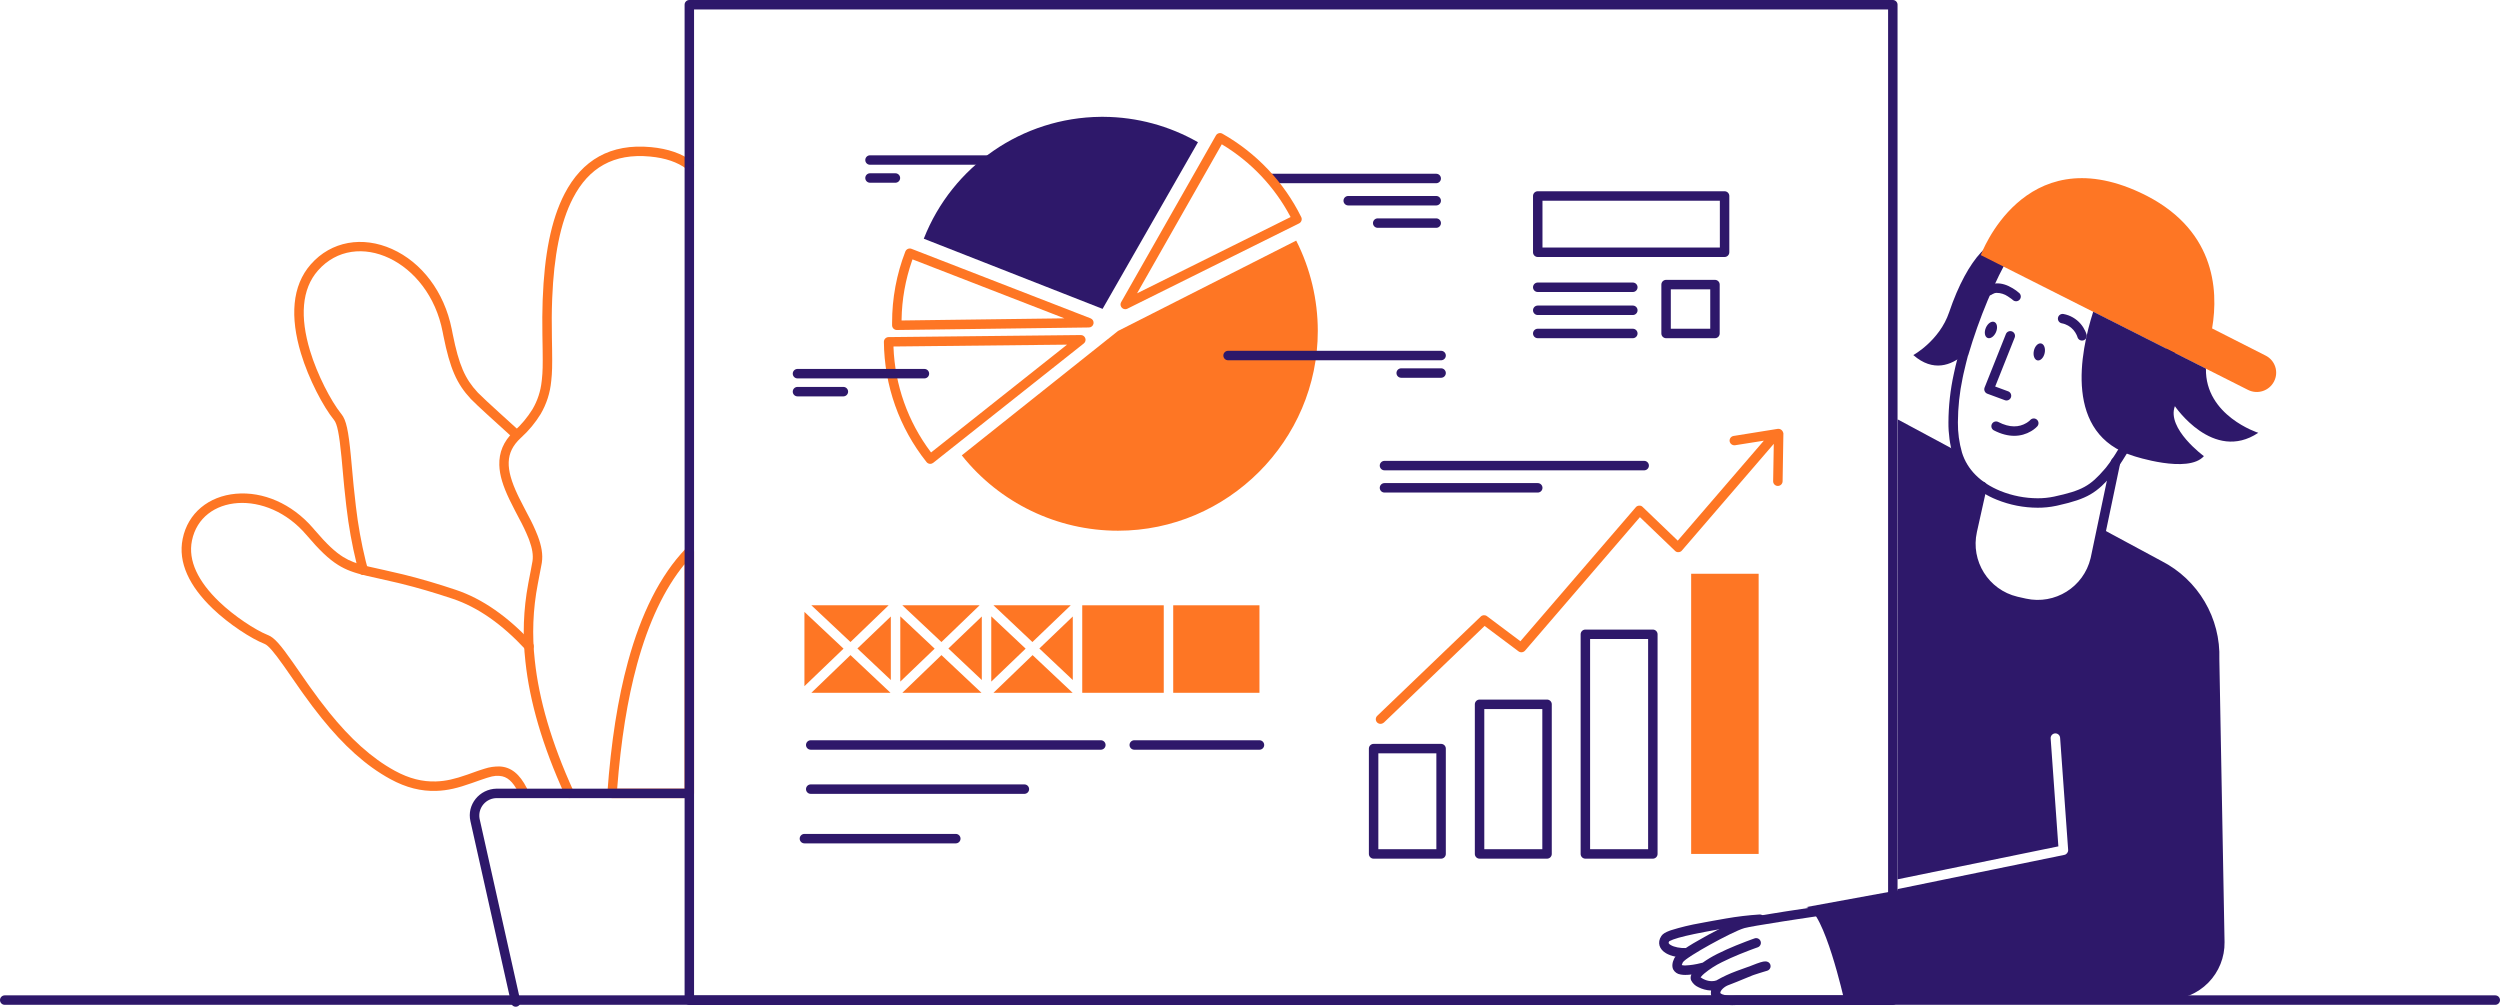
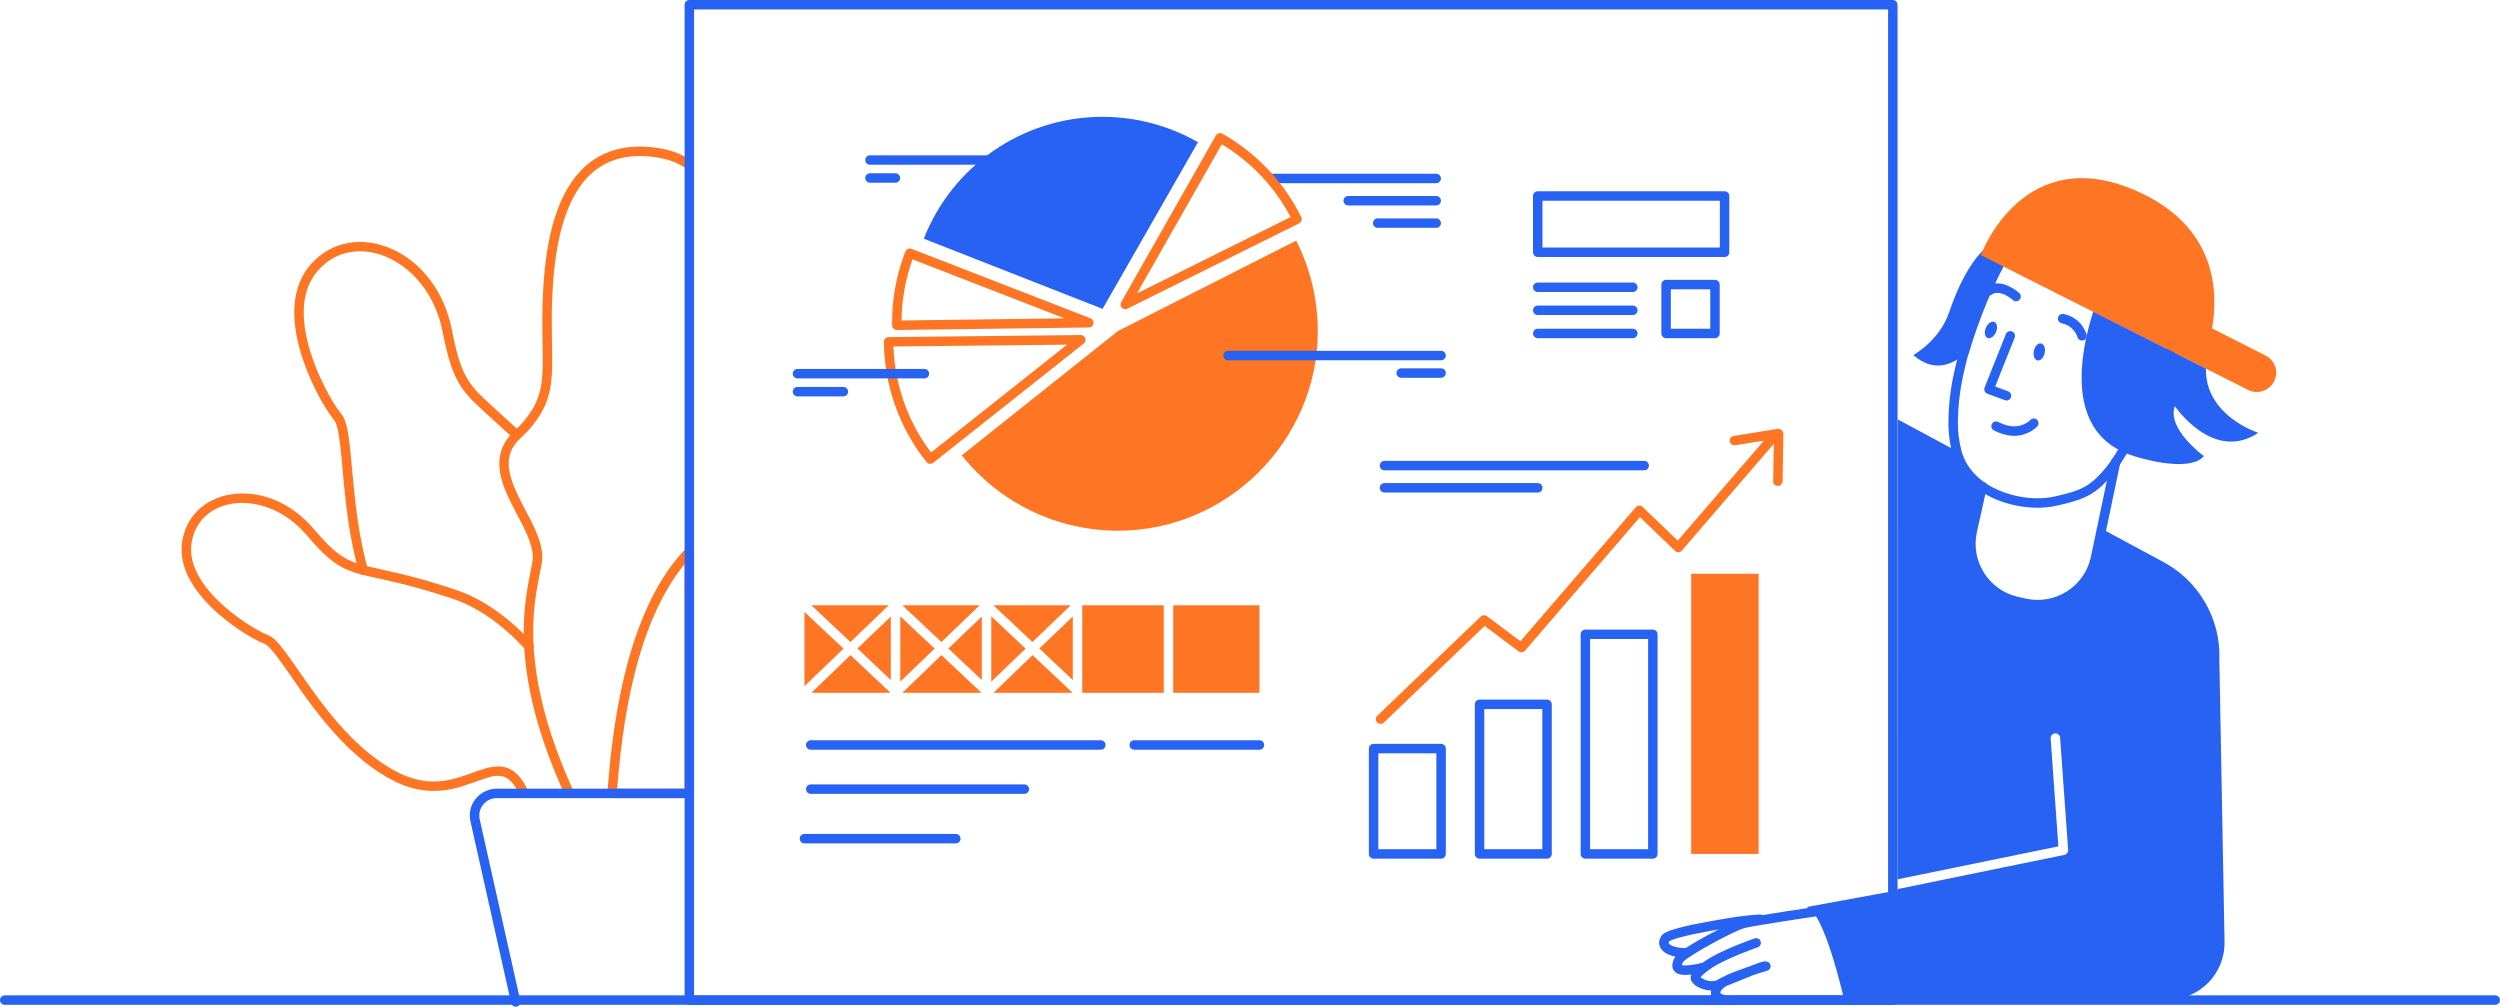
<svg xmlns="http://www.w3.org/2000/svg" viewBox="0 0 1585.6 638.5">
  <g id="graphs_and_statistics_outline_II" data-name="graphs and statistics/outline_II" transform="translate(2.6 2.6)">
    <g id="graphs_and_statistics_outline_II-2" data-name="graphs and statistics/outline_II">
      <g id="graphs_and_statistics_outline_II-3" data-name="graphs and statistics_outline_II">
        <g id="flower_1_" transform="translate(115 93)">
          <g id="leaves_1_">
            <g id="leaf_IV_1_" transform="translate(72 60)">
              <path id="Path" d="M10.529,14.177C23.51-.563,43.377-3.859,62.046,4.522,80.732,12.911,95.118,31.493,99.884,55.27l.472,2.411.164.822c3.947,19.6,7.747,28.251,15.8,36.919l.28.3c4.264,4.432,22.753,20.943,25.431,23.452a3,3,0,1,1-4.1,4.378l-2.583-2.357c-6.035-5.469-19.816-17.872-23.284-21.539l-.137-.146c-8.906-9.586-13.139-19.224-17.287-39.818q-.251-1.247-.505-2.565c-8.709-45.49-55.049-66.293-79.1-38.981C4.647,29.933,3.6,47.719,10,68.969c4.613,15.316,13.293,31.91,19.623,39.848l.282.35c3.119,3.835,4.464,10.639,6,26.487l1.477,16.056.314,3.253c.451,4.577.9,8.666,1.394,12.706a282.075,282.075,0,0,0,6.21,34.616q.658,2.617,1.37,5.167a3,3,0,1,1-5.779,1.615q-.734-2.626-1.41-5.319A287.893,287.893,0,0,1,33.134,168.4l-.229-1.893c-.413-3.482-.795-7.042-1.18-10.951l-.4-4.19c-.339-3.644-1.077-11.822-1.225-13.4l-.164-1.722c-1.384-14.24-2.661-20.81-4.679-23.291-6.851-8.4-16.091-25.966-21-42.255C-2.679,47.67-1.514,27.851,10.529,14.177Z" transform="translate(-2.98 -2.159)" fill="#fe7624" />
            </g>
            <g id="leaf_II_1_" transform="translate(0 220)">
              <path id="Path-2" data-name="Path" d="M34.433.191C51.6-1.342,69.878,6.4,83.3,21.906l1.3,1.518c7.505,8.741,12.78,13.7,17.923,16.892,4.256,2.644,8.529,4.225,15.686,5.954l1.029.242c2.6.586,15.466,3.429,20.74,4.721l2.185.542c9.852,2.473,20.012,5.432,31.624,9.321C191,66.833,207.176,78.333,222.537,94.9a3,3,0,1,1-4.4,4.079c-14.726-15.884-30.1-26.809-46.253-32.195-11.891-3.982-22.217-6.971-32.26-9.461l-2.695-.654c-6.355-1.505-18.525-4.187-19.487-4.415-8.109-1.925-13.063-3.723-18.087-6.844C93.381,41.7,87.5,36.1,79.152,26.284,54.177-3.1,12.516.622,6.576,29.946,3.969,42.613,10.529,55.9,23.9,68.726,33.543,77.97,46.645,86.5,54.44,89.691l.392.158c4.013,1.572,7.906,6.125,15.681,17.221l9.01,12.948,1.62,2.3c4.366,6.145,8.33,11.44,12.4,16.482,13.414,16.619,26.887,29.011,41.737,37.111,9.1,4.982,17.588,7.025,26.045,6.749,6.346-.207,11.949-1.534,19.916-4.321l5.895-2.108,1.4-.488c1.333-.457,2.474-.825,3.573-1.147a28.826,28.826,0,0,1,9.735-1.434c7.08.387,12.572,4.711,17.172,13.827a3,3,0,1,1-5.357,2.7c-3.638-7.21-7.3-10.172-11.882-10.522l-.541-.031c-3.041-.146-4.588.161-12.359,2.87l-4.9,1.728c-8.892,3.151-15.167,4.682-22.455,4.92-9.534.311-19.088-1.988-29.119-7.481-15.639-8.53-29.662-21.427-43.528-38.607-3.911-4.845-7.714-9.9-11.843-15.683l-1.848-2.608-9.57-13.747-.945-1.342c-6.163-8.708-9.641-12.733-11.918-13.71l-.113-.046c-8.482-3.35-22.526-12.44-32.887-22.375C5.042,58.956-2.412,43.853.7,28.746,4,12.429,17.211,1.728,34.433.191Z" transform="translate(-2.437 -2.641)" fill="#fe7624" />
            </g>
            <path id="Path-3" data-name="Path" d="M41.4,29.935C52.489,8.562,70.505-2.093,96.208.341c10.826,1.012,19.489,4.041,26.114,8.982a3,3,0,1,1-3.587,4.81c-5.686-4.24-13.3-6.9-23.089-7.818C72.462,4.12,56.725,13.426,46.729,32.7c-8.09,15.6-12.083,36.853-13.161,63.38l-.042,1.064c-.3,7.931-.315,14.223-.152,24.33l.125,7.616c.141,10.032.035,14.249-.539,19.418l-.031.273a50.385,50.385,0,0,1-6.7,20.856A68.8,68.8,0,0,1,14.07,184.362l-.594.559c-9.8,9.15-9.6,19.453-1.84,35.9l.78,1.625c.96,1.969,2,4,3.629,7.109l2.349,4.5a111.528,111.528,0,0,1,6,12.879c2.415,6.352,3.36,11.8,2.6,16.844l-.148.9c-.582,3.348-2.239,11.714-2.415,12.67a160.322,160.322,0,0,0-1.89,48.686c2.612,24.435,10.383,51.778,24.617,82.954a3,3,0,1,1-5.458,2.492c-14.494-31.746-22.441-59.711-25.125-84.808a165.812,165.812,0,0,1,1.773-49.4l.27-1.464c.444-2.309,2.144-10.918,2.445-12.918.563-3.741-.144-8.048-2.071-13.274l-.38-1a117.438,117.438,0,0,0-6-12.676l-2.764-5.291c-1.447-2.783-2.4-4.683-3.384-6.733C2.351,215.3.2,208.51.013,201.977-.215,194.028,2.634,187.008,9,180.895l.379-.359a63.962,63.962,0,0,0,11.684-13.96,44.021,44.021,0,0,0,5.819-17.764l.141-1.222c.515-4.755.61-8.865.474-18.507l-.158-9.816c-.118-8.409-.092-14.235.146-21.123l.044-1.227C28.575,69.084,32.708,46.7,41.4,29.935Z" transform="translate(199.071 -2.628)" fill="#fe7624" />
            <path id="Path-4" data-name="Path" d="M52,159.306H3a3,3,0,0,1-2.993-3.217C2.371,123.569,6.652,96.31,13.094,72.752c2.084-7.62,4.417-14.9,6.935-21.63a189.574,189.574,0,0,1,8.388-19.245,145.007,145.007,0,0,1,9.911-16.763A114.894,114.894,0,0,1,49.834.931,2.952,2.952,0,0,1,51.977,0,2.986,2.986,0,0,1,55,3.006v153.3A3,3,0,0,1,52,159.306Zm-3-148.4-.128.156C36.231,26.5,26.14,47.792,18.881,74.335c-6.125,22.4-10.259,48.192-12.638,78.849l-.009.122H49Z" transform="translate(267.6 251.294)" fill="#fe7624" />
          </g>
-           <path id="pot_2_" d="M138.353,0a3,3,0,0,1,.176,5.995L138.353,6h-121A11.074,11.074,0,0,0,6.223,19.079L32.081,134.645a3,3,0,0,1-5.812,1.481l-.043-.171L.429,20.672C-1.986,10.165,6.095.2,17.021,0l.332,0Z" transform="translate(180.347 404.6)" fill="#2e186a" />
+           <path id="pot_2_" d="M138.353,0a3,3,0,0,1,.176,5.995L138.353,6h-121A11.074,11.074,0,0,0,6.223,19.079L32.081,134.645a3,3,0,0,1-5.812,1.481l-.043-.171L.429,20.672C-1.986,10.165,6.095.2,17.021,0l.332,0Z" transform="translate(180.347 404.6)" fill="#2762f3" />
        </g>
        <g id="whiteboard_2_" transform="translate(434)">
-           <path id="shape_15_" d="M766.3,637.4H3a3,3,0,0,1-3-3V3A3,3,0,0,1,3,0H766.3a3,3,0,0,1,3,3V634.4A3,3,0,0,1,766.3,637.4ZM6,6V631.4H763.3V6Z" transform="translate(-2.4 -2.6)" fill="#2e186a" />
+           <path id="shape_15_" d="M766.3,637.4H3a3,3,0,0,1-3-3V3A3,3,0,0,1,3,0H766.3a3,3,0,0,1,3,3V634.4A3,3,0,0,1,766.3,637.4ZM6,6V631.4H763.3V6Z" transform="translate(-2.4 -2.6)" fill="#2762f3" />
          <g id="graph_5_" transform="translate(434 269)">
-             <path id="Rectangle" d="M45.8,72.8H3a3,3,0,0,1-3-3V3A3,3,0,0,1,3,0H45.8a3,3,0,0,1,3,3V69.8A3,3,0,0,1,45.8,72.8ZM6,6V66.8H42.8V6Z" transform="translate(-2.4 200.2)" fill="#2e186a" />
-             <path id="Rectangle-2" data-name="Rectangle" d="M45.8,100.9H3a3,3,0,0,1-3-3V3A3,3,0,0,1,3,0H45.8a3,3,0,0,1,3,3V97.9A3,3,0,0,1,45.8,100.9ZM6,6V94.9H42.8V6Z" transform="translate(64.8 172.1)" fill="#2e186a" />
-             <path id="Rectangle-3" data-name="Rectangle" d="M45.8,145.3H3a3,3,0,0,1-3-3V3A3,3,0,0,1,3,0H45.8a3,3,0,0,1,3,3V142.3A3,3,0,0,1,45.8,145.3ZM6,6H6V139.3H42.8V6H6Z" transform="translate(131.9 127.7)" fill="#2e186a" />
+             <path id="Rectangle" d="M45.8,72.8H3a3,3,0,0,1-3-3V3A3,3,0,0,1,3,0H45.8a3,3,0,0,1,3,3V69.8A3,3,0,0,1,45.8,72.8ZM6,6V66.8H42.8V6Z" transform="translate(-2.4 200.2)" fill="#2762f3" />
+             <path id="Rectangle-2" data-name="Rectangle" d="M45.8,100.9H3a3,3,0,0,1-3-3V3A3,3,0,0,1,3,0H45.8a3,3,0,0,1,3,3V97.9A3,3,0,0,1,45.8,100.9ZM6,6V94.9H42.8V6Z" transform="translate(64.8 172.1)" fill="#2762f3" />
+             <path id="Rectangle-3" data-name="Rectangle" d="M45.8,145.3H3a3,3,0,0,1-3-3V3A3,3,0,0,1,3,0H45.8a3,3,0,0,1,3,3V142.3A3,3,0,0,1,45.8,145.3ZM6,6H6V139.3H42.8V6H6Z" transform="translate(131.9 127.7)" fill="#2762f3" />
            <rect id="Rectangle-4" data-name="Rectangle" width="42.8" height="177.7" transform="translate(202 92.3)" fill="#fe7624" />
            <path id="arrow_1_" d="M257.313.725a3.1,3.1,0,0,0-2.4-.7l-28,4.5a3.011,3.011,0,0,0-2.5,3.4,3.09,3.09,0,0,0,3.4,2.5l18.3-2.9-54.6,63.4-22.3-21.4a2.651,2.651,0,0,0-2.2-.8,2.814,2.814,0,0,0-2.1,1l-73.2,85-21.2-15.9a3.028,3.028,0,0,0-3.9.2l-65.7,63a2.988,2.988,0,0,0-.1,4.2,3.1,3.1,0,0,0,2.2.9,3.439,3.439,0,0,0,2.1-.8l63.9-61.3,21.5,16.1a3.077,3.077,0,0,0,4.1-.4l72.9-84.7,22.3,21.4a2.651,2.651,0,0,0,2.2.8,2.814,2.814,0,0,0,2.1-1l58.3-67.7-.4,23.7a2.946,2.946,0,0,0,3,3h0a3.009,3.009,0,0,0,3-3l.5-30.3A3.738,3.738,0,0,0,257.313.725Z" transform="translate(1.987 0.375)" fill="#fe7624" />
          </g>
          <g id="layout_II_1_" transform="translate(73 381)">
            <g id="lines_8_" transform="translate(0 88)">
-               <path id="Path-5" data-name="Path" d="M187,0a3,3,0,0,1,.176,5.995L187,6H3A3,3,0,0,1,2.824.005L3,0Z" transform="translate(1.6 -2.1)" fill="#2e186a" />
-               <path id="Path-6" data-name="Path" d="M138.5,0a3,3,0,0,1,.176,5.995L138.5,6H3A3,3,0,0,1,2.824.005L3,0Z" transform="translate(1.6 25.9)" fill="#2e186a" />
-               <path id="Path-7" data-name="Path" d="M99,0a3,3,0,0,1,.176,5.995L99,6H3A3,3,0,0,1,2.824.005L3,0Z" transform="translate(-2.4 57.3)" fill="#2e186a" />
-               <path id="Path-8" data-name="Path" d="M82.4,0a3,3,0,0,1,.176,5.995L82.4,6H3A3,3,0,0,1,2.824.005L3,0Z" transform="translate(206.8 -2.1)" fill="#2e186a" />
+               <path id="Path-5" data-name="Path" d="M187,0a3,3,0,0,1,.176,5.995L187,6H3A3,3,0,0,1,2.824.005L3,0Z" transform="translate(1.6 -2.1)" fill="#2762f3" />
+               <path id="Path-6" data-name="Path" d="M138.5,0a3,3,0,0,1,.176,5.995L138.5,6H3A3,3,0,0,1,2.824.005L3,0Z" transform="translate(1.6 25.9)" fill="#2762f3" />
+               <path id="Path-7" data-name="Path" d="M99,0a3,3,0,0,1,.176,5.995L99,6H3A3,3,0,0,1,2.824.005L3,0Z" transform="translate(-2.4 57.3)" fill="#2762f3" />
+               <path id="Path-8" data-name="Path" d="M82.4,0a3,3,0,0,1,.176,5.995L82.4,6H3A3,3,0,0,1,2.824.005L3,0Z" transform="translate(206.8 -2.1)" fill="#2762f3" />
            </g>
            <g id="oragne_bar">
              <path id="Path-9" data-name="Path" d="M0,20.3l21.2,20V0Z" transform="translate(91.9 7.4)" fill="#fe7624" />
              <path id="Path-10" data-name="Path" d="M0,41.4,21.8,20.5,0,0Z" transform="translate(61.4 7.3)" fill="#fe7624" />
              <path id="Path-11" data-name="Path" d="M49,0H0L24.7,23.3Z" transform="translate(120.5 0.3)" fill="#fe7624" />
              <path id="Path-12" data-name="Path" d="M24.8,0,0,23.9H50.2Z" transform="translate(62.7 31.9)" fill="#fe7624" />
              <path id="Path-13" data-name="Path" d="M0,41.4,21.8,20.5,0,0Z" transform="translate(119.1 7.3)" fill="#fe7624" />
              <path id="Path-14" data-name="Path" d="M0,0V47.1L24.8,23.3Z" transform="translate(0.6 4.5)" fill="#fe7624" />
              <path id="Path-15" data-name="Path" d="M24.8,0,0,23.9H50.2Z" transform="translate(5 31.9)" fill="#fe7624" />
              <path id="Path-16" data-name="Path" d="M49,0H0L24.8,23.3Z" transform="translate(5 0.3)" fill="#fe7624" />
              <path id="Path-17" data-name="Path" d="M21.2,40.3V0L0,20.3Z" transform="translate(149.6 7.4)" fill="#fe7624" />
              <path id="Path-18" data-name="Path" d="M0,20.3l21.2,20V0Z" transform="translate(34.2 7.4)" fill="#fe7624" />
              <path id="Path-19" data-name="Path" d="M24.8,0,0,23.9H50.2Z" transform="translate(120.5 31.9)" fill="#fe7624" />
              <path id="Path-20" data-name="Path" d="M49,0H0L24.8,23.3Z" transform="translate(62.7 0.3)" fill="#fe7624" />
              <path id="Path-21" data-name="Path" d="M51.7,0H0V55.5H51.7Z" transform="translate(176.8 0.3)" fill="#fe7624" />
              <path id="Path-22" data-name="Path" d="M54.7,0H0V55.5H54.7Z" transform="translate(234.5 0.3)" fill="#fe7624" />
              <path id="Path-23" data-name="Path" d="M.4.45c.1.1.1.1.2.1V.45Z" transform="translate(170.2 55.35)" fill="#fe7624" />
            </g>
          </g>
          <g id="layout_3_" transform="translate(538 121)">
-             <path id="Rectangle-5" data-name="Rectangle" d="M34,37H3a3,3,0,0,1-3-3V3A3,3,0,0,1,3,0H34a3,3,0,0,1,3,3V34A3,3,0,0,1,34,37ZM6,6V31H31V6Z" transform="translate(79.1 53.9)" fill="#2e186a" />
-             <path id="Rectangle-6" data-name="Rectangle" d="M121.5,41.7H3a3,3,0,0,1-3-3V3A3,3,0,0,1,3,0H121.5a3,3,0,0,1,3,3V38.7A3,3,0,0,1,121.5,41.7ZM6,6V35.7H118.5V6Z" transform="translate(-2.3 -2.3)" fill="#2e186a" />
-             <path id="Path-24" data-name="Path" d="M63.3,0a3,3,0,0,1,.176,5.995L63.3,6H3A3,3,0,0,1,2.824.005L3,0Z" transform="translate(-2.3 84.9)" fill="#2e186a" />
-             <path id="Path-25" data-name="Path" d="M63.3,0a3,3,0,0,1,.176,5.995L63.3,6H3A3,3,0,0,1,2.824.005L3,0Z" transform="translate(-2.3 70.2)" fill="#2e186a" />
-             <path id="Path-26" data-name="Path" d="M63.3,0a3,3,0,0,1,.176,5.995L63.3,6H3A3,3,0,0,1,2.824.005L3,0Z" transform="translate(-2.3 55.6)" fill="#2e186a" />
+             <path id="Rectangle-5" data-name="Rectangle" d="M34,37H3a3,3,0,0,1-3-3V3A3,3,0,0,1,3,0H34a3,3,0,0,1,3,3V34A3,3,0,0,1,34,37ZM6,6V31H31V6Z" transform="translate(79.1 53.9)" fill="#2762f3" />
+             <path id="Rectangle-6" data-name="Rectangle" d="M121.5,41.7H3a3,3,0,0,1-3-3V3A3,3,0,0,1,3,0H121.5a3,3,0,0,1,3,3V38.7A3,3,0,0,1,121.5,41.7ZM6,6V35.7H118.5V6Z" transform="translate(-2.3 -2.3)" fill="#2762f3" />
+             <path id="Path-24" data-name="Path" d="M63.3,0a3,3,0,0,1,.176,5.995L63.3,6H3A3,3,0,0,1,2.824.005L3,0Z" transform="translate(-2.3 84.9)" fill="#2762f3" />
+             <path id="Path-25" data-name="Path" d="M63.3,0a3,3,0,0,1,.176,5.995L63.3,6H3A3,3,0,0,1,2.824.005L3,0Z" transform="translate(-2.3 70.2)" fill="#2762f3" />
+             <path id="Path-26" data-name="Path" d="M63.3,0a3,3,0,0,1,.176,5.995L63.3,6H3A3,3,0,0,1,2.824.005L3,0Z" transform="translate(-2.3 55.6)" fill="#2762f3" />
          </g>
          <g id="lines_7_" transform="translate(441 292)">
-             <path id="Path-27" data-name="Path" d="M167.7,0a3,3,0,0,1,.176,5.995L167.7,6H3A3,3,0,0,1,2.824.005L3,0Z" transform="translate(-2.5 -2.3)" fill="#2e186a" />
-             <path id="Path-28" data-name="Path" d="M100.2,0a3,3,0,0,1,.176,5.995L100.2,6H3A3,3,0,0,1,2.824.005L3,0Z" transform="translate(-2.5 11.8)" fill="#2e186a" />
+             <path id="Path-27" data-name="Path" d="M167.7,0a3,3,0,0,1,.176,5.995L167.7,6H3A3,3,0,0,1,2.824.005L3,0Z" transform="translate(-2.5 -2.3)" fill="#2762f3" />
+             <path id="Path-28" data-name="Path" d="M100.2,0a3,3,0,0,1,.176,5.995L100.2,6H3A3,3,0,0,1,2.824.005L3,0Z" transform="translate(-2.5 11.8)" fill="#2762f3" />
          </g>
          <g id="circle_graph_4_" transform="translate(69 71)">
            <path id="Path-29" data-name="Path" d="M99.1,57.3,212.1,0a126.927,126.927,0,0,1,13.7,57.3c0,69.5-57.2,126.7-126.7,126.7A126.586,126.586,0,0,1,0,136.2Z" transform="translate(104.4 79)" fill="#fe7624" />
-             <path id="Path-30" data-name="Path" d="M107.7,0a3,3,0,0,1,.176,5.995L107.7,6H3A3,3,0,0,1,2.824.005L3,0Z" transform="translate(297.6 36.6)" fill="#2e186a" />
-             <path id="Path-31" data-name="Path" d="M58.8,0a3,3,0,0,1,.176,5.995L58.8,6H3A3,3,0,0,1,2.824.005L3,0Z" transform="translate(346.5 50.7)" fill="#2e186a" />
-             <path id="Path-32" data-name="Path" d="M40.1,0a3,3,0,0,1,.176,5.995L40.1,6H3A3,3,0,0,1,2.824.005L3,0Z" transform="translate(365.2 64.9)" fill="#2e186a" />
-             <path id="Path-33" data-name="Path" d="M138.1,0a3,3,0,0,1,.176,5.995L138.1,6H3A3,3,0,0,1,2.824.005L3,0Z" transform="translate(270.3 148.9)" fill="#2e186a" />
-             <path id="Path-34" data-name="Path" d="M28.3,0a3,3,0,0,1,.176,5.995L28.3,6H3A3,3,0,0,1,2.824.005L3,0Z" transform="translate(380.1 160)" fill="#2e186a" />
+             <path id="Path-30" data-name="Path" d="M107.7,0a3,3,0,0,1,.176,5.995L107.7,6H3A3,3,0,0,1,2.824.005L3,0Z" transform="translate(297.6 36.6)" fill="#2762f3" />
+             <path id="Path-31" data-name="Path" d="M58.8,0a3,3,0,0,1,.176,5.995L58.8,6H3A3,3,0,0,1,2.824.005L3,0Z" transform="translate(346.5 50.7)" fill="#2762f3" />
+             <path id="Path-32" data-name="Path" d="M40.1,0a3,3,0,0,1,.176,5.995L40.1,6H3A3,3,0,0,1,2.824.005L3,0Z" transform="translate(365.2 64.9)" fill="#2762f3" />
+             <path id="Path-33" data-name="Path" d="M138.1,0a3,3,0,0,1,.176,5.995L138.1,6H3A3,3,0,0,1,2.824.005L3,0Z" transform="translate(270.3 148.9)" fill="#2762f3" />
+             <path id="Path-34" data-name="Path" d="M28.3,0a3,3,0,0,1,.176,5.995L28.3,6H3A3,3,0,0,1,2.824.005L3,0Z" transform="translate(380.1 160)" fill="#2762f3" />
            <g id="Group" transform="translate(46 27)">
-               <path id="Path-35" data-name="Path" d="M83.5,0a3,3,0,0,1,.176,5.995L83.5,6H3A3,3,0,0,1,2.824.005L3,0Z" transform="translate(-2.8 -2.1)" fill="#2e186a" />
-               <path id="Path-36" data-name="Path" d="M19.1,0a3,3,0,0,1,.176,5.995L19.1,6H3A3,3,0,0,1,2.824.005L3,0Z" transform="translate(-2.8 9.3)" fill="#2e186a" />
+               <path id="Path-35" data-name="Path" d="M83.5,0a3,3,0,0,1,.176,5.995L83.5,6H3A3,3,0,0,1,2.824.005L3,0Z" transform="translate(-2.8 -2.1)" fill="#2762f3" />
+               <path id="Path-36" data-name="Path" d="M19.1,0a3,3,0,0,1,.176,5.995L19.1,6H3A3,3,0,0,1,2.824.005L3,0Z" transform="translate(-2.8 9.3)" fill="#2762f3" />
            </g>
            <path id="Path-37" data-name="Path" d="M29.4,81.7h0a2.986,2.986,0,0,1-2.35-1.133A124.147,124.147,0,0,1,0,4.332,3,3,0,0,1,2.968,1.3L124.868,0h.036a2.963,2.963,0,0,1,2.83,2.015,2.934,2.934,0,0,1-.97,3.337l-95.5,75.7A2.968,2.968,0,0,1,29.4,81.7ZM116.169,6.092,6.07,7.267l.016.444a117.947,117.947,0,0,0,23.6,66.447l.233.307Z" transform="translate(55 138.9)" fill="#fe7624" />
            <path id="Path-38" data-name="Path" d="M3,51.7a3,3,0,0,1-3-3V47.1A124.721,124.721,0,0,1,8.4,1.919,3.018,3.018,0,0,1,11.2,0a2.988,2.988,0,0,1,1.085.2l113.6,44.1a3,3,0,0,1-1.047,5.8L3.039,51.7ZM12.949,6.9l-.327.924A118.84,118.84,0,0,0,6.017,45.067l-.007.593,103.3-1.357Z" transform="translate(60.2 83.999)" fill="#fe7624" />
            <path id="Path-39" data-name="Path" d="M3,111.715A3.03,3.03,0,0,1,.4,110.186a2.911,2.911,0,0,1,0-2.968l60.1-105.7A3,3,0,0,1,64.594.391a124.111,124.111,0,0,1,29,22.711,123.093,123.093,0,0,1,21.013,30.172,3.005,3.005,0,0,1-1.356,4.013l-108.9,54.1A3.021,3.021,0,0,1,3,111.715ZM64.222,7.121,10.477,101.643l97.389-48.382-.189-.359a117.828,117.828,0,0,0-43.1-45.568Z" transform="translate(205.085 10.799)" fill="#fe7624" />
-             <path id="Path-40" data-name="Path" d="M173.9,16.1A121.894,121.894,0,0,0,114.2,0h-2A121.762,121.762,0,0,0,0,77.3l113.4,44.5Z" transform="translate(80.3 0.5)" fill="#2e186a" />
-             <path id="Path-41" data-name="Path" d="M83.5,0a3,3,0,0,1,.176,5.995L83.5,6H3A3,3,0,0,1,2.824.005L3,0Z" transform="translate(-2.8 160.4)" fill="#2e186a" />
-             <path id="Path-42" data-name="Path" d="M32.1,0a3,3,0,0,1,.176,5.995L32.1,6H3A3,3,0,0,1,2.824.005L3,0Z" transform="translate(-2.8 171.8)" fill="#2e186a" />
+             <path id="Path-40" data-name="Path" d="M173.9,16.1A121.894,121.894,0,0,0,114.2,0h-2A121.762,121.762,0,0,0,0,77.3l113.4,44.5Z" transform="translate(80.3 0.5)" fill="#2762f3" />
+             <path id="Path-41" data-name="Path" d="M83.5,0a3,3,0,0,1,.176,5.995L83.5,6H3A3,3,0,0,1,2.824.005L3,0Z" transform="translate(-2.8 160.4)" fill="#2762f3" />
+             <path id="Path-42" data-name="Path" d="M32.1,0a3,3,0,0,1,.176,5.995L32.1,6H3A3,3,0,0,1,2.824.005L3,0Z" transform="translate(-2.8 171.8)" fill="#2762f3" />
          </g>
        </g>
        <g id="man_7_" transform="translate(1052 110)">
          <g id="hand_II_7_" transform="translate(0 463)">
-             <path id="Path-43" data-name="Path" d="M63.732.006a3,3,0,0,1,.374,5.988A188.984,188.984,0,0,0,44.926,8.2l-8.46,1.486-3.665.661c-.927.17-1.82.335-2.69.5l-1.291.244c-9.329,1.775-16.028,3.342-19.927,4.78A15.449,15.449,0,0,0,6.77,16.8c-.121.068-.224.131-.306.186l-.119.084c-.586.946-.407,1.444.921,2.254l.172.1c2.148,1.263,5.839,2.008,9.676,1.875a3,3,0,1,1,.207,6c-4.894.169-9.692-.8-12.924-2.7C.115,22.08-1.36,17.848,1.412,13.653c.941-1.432,2.674-2.406,5.4-3.413l.619-.222A147.572,147.572,0,0,1,26.369,5.449L29,4.948c1.539-.289,3.143-.583,4.883-.9L42.4,2.545A194.988,194.988,0,0,1,63.732.006Z" transform="translate(-2.319 4.4)" fill="#2e186a" />
-             <path id="Path-44" data-name="Path" d="M37.843,64.487c-4.187,0-7.469-.641-9.756-1.906a6.488,6.488,0,0,1-3.66-5.665l-.005-.24a7.115,7.115,0,0,1,.109-1.283l.033-.175-.284-.012A19.194,19.194,0,0,1,16.451,53.1a9.379,9.379,0,0,1-4.606-4.454l-.069-.194a4.6,4.6,0,0,1,.282-3.316l.032-.074-.2.026a30.727,30.727,0,0,1-3.679.25A15.41,15.41,0,0,1,5.354,45.1L5.1,45.045A6.2,6.2,0,0,1,.537,41.86c-.9-1.876-.655-4.39.69-7.079,1.4-2.865,7.819-7.353,20.192-14.125l1.86-1.01c8.507-4.577,16.819-8.528,20.215-9.608l.59-.176C46.851,9.09,55.754,7.545,71.3,5.139l3.322-.511c4.2-.643,8.7-1.323,13.4-2.021L99.971.846,105.6.031a3,3,0,0,1,3.3,2.094l.047.171,14.1,58.4a3,3,0,0,1-2.741,3.7l-.175.005h-79.5l-.342.02C39.442,64.464,38.622,64.487,37.843,64.487ZM58.91,36.754a4.777,4.777,0,0,1,.991.1l.085.019a3,3,0,0,1,.158,5.81l-.87.254-1.6.481c-.8.243-1.526.469-2.233.691l-.592.187c-.924.294-1.817.583-2.652.859L51.17,45.5l-3.256,1.324L41.03,49.654c-2.079.846-3.417,1.372-4.769,1.876l-.537.2c-2.951,1.047-5.314,3.535-5.3,4.9,0,.288.2.563,1.135.971a16.482,16.482,0,0,0,6.149.9c.687,0,1.418-.02,2.175-.06l.454-.026.186-.006H116.31L103.746,6.36,96.788,7.375,88.906,8.541c-3.577.533-6.73,1.006-9.639,1.448L69.92,11.426c-13.461,2.1-21.822,3.553-24.178,4.2l-.2.057C41.6,16.813,31.832,21.747,23.9,26.138c-7.446,4.123-16.444,9.558-17.3,11.3a7.23,7.23,0,0,0-.56,1.414l-.034.154L6,39.082l.155.047.215.052A8.883,8.883,0,0,0,8.2,39.34a47.587,47.587,0,0,0,9.872-1.508l1.17-.279.054-.04a69.667,69.667,0,0,1,8.969-5.383l.409-.208c1.768-.892,3.735-1.823,5.847-2.767,3.66-1.636,7.734-3.307,12.109-4.969l1.21-.456c.57-.213,1.145-.426,1.711-.634l1.372-.5,1.222-.433a3,3,0,0,1,2.128,5.608l-1.623.581-1.038.376c-.952.349-1.912.707-2.853,1.065-4.269,1.622-8.236,3.249-11.79,4.838-2.031.908-3.912,1.8-5.591,2.646a56.272,56.272,0,0,0-11.135,7.161A17.141,17.141,0,0,0,18.03,46.68l-.12.158.185.145a11.582,11.582,0,0,0,2.741,1.48,11.723,11.723,0,0,0,4.2.825,8.749,8.749,0,0,0,2.89-.471L28,48.792l.254-.154A82.418,82.418,0,0,1,40.379,43l.653-.252c2.045-.783,4.257-1.584,6.574-2.38l1.422-.482,1.39-.556C55.268,37.4,57.411,36.754,58.91,36.754Z" transform="translate(6.078 -2.6)" fill="#2e186a" />
+             <path id="Path-43" data-name="Path" d="M63.732.006a3,3,0,0,1,.374,5.988A188.984,188.984,0,0,0,44.926,8.2l-8.46,1.486-3.665.661c-.927.17-1.82.335-2.69.5l-1.291.244c-9.329,1.775-16.028,3.342-19.927,4.78A15.449,15.449,0,0,0,6.77,16.8c-.121.068-.224.131-.306.186l-.119.084c-.586.946-.407,1.444.921,2.254l.172.1c2.148,1.263,5.839,2.008,9.676,1.875a3,3,0,1,1,.207,6c-4.894.169-9.692-.8-12.924-2.7C.115,22.08-1.36,17.848,1.412,13.653c.941-1.432,2.674-2.406,5.4-3.413l.619-.222A147.572,147.572,0,0,1,26.369,5.449L29,4.948c1.539-.289,3.143-.583,4.883-.9L42.4,2.545A194.988,194.988,0,0,1,63.732.006Z" transform="translate(-2.319 4.4)" fill="#2762f3" />
+             <path id="Path-44" data-name="Path" d="M37.843,64.487c-4.187,0-7.469-.641-9.756-1.906a6.488,6.488,0,0,1-3.66-5.665l-.005-.24a7.115,7.115,0,0,1,.109-1.283l.033-.175-.284-.012A19.194,19.194,0,0,1,16.451,53.1a9.379,9.379,0,0,1-4.606-4.454l-.069-.194a4.6,4.6,0,0,1,.282-3.316l.032-.074-.2.026a30.727,30.727,0,0,1-3.679.25A15.41,15.41,0,0,1,5.354,45.1L5.1,45.045A6.2,6.2,0,0,1,.537,41.86c-.9-1.876-.655-4.39.69-7.079,1.4-2.865,7.819-7.353,20.192-14.125l1.86-1.01c8.507-4.577,16.819-8.528,20.215-9.608l.59-.176C46.851,9.09,55.754,7.545,71.3,5.139l3.322-.511c4.2-.643,8.7-1.323,13.4-2.021L99.971.846,105.6.031a3,3,0,0,1,3.3,2.094l.047.171,14.1,58.4a3,3,0,0,1-2.741,3.7l-.175.005h-79.5l-.342.02C39.442,64.464,38.622,64.487,37.843,64.487ZM58.91,36.754a4.777,4.777,0,0,1,.991.1l.085.019a3,3,0,0,1,.158,5.81l-.87.254-1.6.481c-.8.243-1.526.469-2.233.691l-.592.187c-.924.294-1.817.583-2.652.859L51.17,45.5l-3.256,1.324L41.03,49.654c-2.079.846-3.417,1.372-4.769,1.876l-.537.2c-2.951,1.047-5.314,3.535-5.3,4.9,0,.288.2.563,1.135.971a16.482,16.482,0,0,0,6.149.9c.687,0,1.418-.02,2.175-.06l.454-.026.186-.006H116.31L103.746,6.36,96.788,7.375,88.906,8.541c-3.577.533-6.73,1.006-9.639,1.448L69.92,11.426c-13.461,2.1-21.822,3.553-24.178,4.2l-.2.057C41.6,16.813,31.832,21.747,23.9,26.138c-7.446,4.123-16.444,9.558-17.3,11.3a7.23,7.23,0,0,0-.56,1.414l-.034.154L6,39.082l.155.047.215.052A8.883,8.883,0,0,0,8.2,39.34a47.587,47.587,0,0,0,9.872-1.508l1.17-.279.054-.04a69.667,69.667,0,0,1,8.969-5.383l.409-.208c1.768-.892,3.735-1.823,5.847-2.767,3.66-1.636,7.734-3.307,12.109-4.969l1.21-.456c.57-.213,1.145-.426,1.711-.634l1.372-.5,1.222-.433a3,3,0,0,1,2.128,5.608l-1.623.581-1.038.376c-.952.349-1.912.707-2.853,1.065-4.269,1.622-8.236,3.249-11.79,4.838-2.031.908-3.912,1.8-5.591,2.646a56.272,56.272,0,0,0-11.135,7.161A17.141,17.141,0,0,0,18.03,46.68l-.12.158.185.145a11.582,11.582,0,0,0,2.741,1.48,11.723,11.723,0,0,0,4.2.825,8.749,8.749,0,0,0,2.89-.471L28,48.792l.254-.154A82.418,82.418,0,0,1,40.379,43l.653-.252c2.045-.783,4.257-1.584,6.574-2.38l1.422-.482,1.39-.556C55.268,37.4,57.411,36.754,58.91,36.754Z" transform="translate(6.078 -2.6)" fill="#2762f3" />
          </g>
-           <path id="body_5_" d="M262,152.2a67.417,67.417,0,0,0-36.7-62.4L187.6,69.5l-4.1,18.6a37.5,37.5,0,0,1-44.7,28.5l-4.9-1.1a37.5,37.5,0,0,1-28.5-44.7l6.3-28.3c-7.2-5-12.9-11.8-15.6-20.6-.2-.6-.3-1.2-.5-1.7L58,0l-.1,291.7,102-20.9L155,202.3a3.007,3.007,0,0,1,6-.4l5.1,71.1a3.042,3.042,0,0,1-2.4,3.2L57.9,297.9v.8L0,309.3C11.4,311.5,24,368,24,368H229.4a35.94,35.94,0,0,0,35.9-36.5Z" transform="translate(91 153.4)" fill="#2e186a" />
+           <path id="body_5_" d="M262,152.2a67.417,67.417,0,0,0-36.7-62.4L187.6,69.5l-4.1,18.6a37.5,37.5,0,0,1-44.7,28.5l-4.9-1.1a37.5,37.5,0,0,1-28.5-44.7l6.3-28.3c-7.2-5-12.9-11.8-15.6-20.6-.2-.6-.3-1.2-.5-1.7L58,0l-.1,291.7,102-20.9L155,202.3a3.007,3.007,0,0,1,6-.4l5.1,71.1a3.042,3.042,0,0,1-2.4,3.2L57.9,297.9v.8L0,309.3C11.4,311.5,24,368,24,368H229.4a35.94,35.94,0,0,0,35.9-36.5Z" transform="translate(91 153.4)" fill="#2762f3" />
          <g id="head_10_" transform="translate(158)">
-             <path id="neck_5_" d="M91.865,2.385a3,3,0,0,1,5.9,1.059l-.031.174L84.93,64.653A40.5,40.5,0,0,1,37.3,95.568l-.654-.14-4.9-1.1A40.5,40.5,0,0,1,.833,46.7l.14-.654,6.3-28.3a3,3,0,0,1,5.89,1.131l-.033.173-6.3,28.3A34.495,34.495,0,0,0,32.5,88.345l.556.129,4.9,1.1A34.487,34.487,0,0,0,78.937,63.94l.128-.555Z" transform="translate(34.399 177.499)" fill="#2e186a" />
-             <path id="face_11_" d="M56.557,185.853h0A69.543,69.543,0,0,1,30.739,180.8a53.259,53.259,0,0,1-17.63-11.385,40.344,40.344,0,0,1-10.252-16.8A73.117,73.117,0,0,1,0,131.725a146.844,146.844,0,0,1,3.372-30.606c.69-3.321,1.469-6.612,2.315-9.783.1-.366.186-.69.268-.99l.256-.919.243-.853.269-.915V87.65l.018-.063A340.691,340.691,0,0,1,19.008,52.819,267.358,267.358,0,0,1,34.681,20.93l.662-1.125.28-.466A39.781,39.781,0,0,1,50.551,4.647,40.628,40.628,0,0,1,70.163,0a57.14,57.14,0,0,1,5.976.324A75.666,75.666,0,0,1,94.607,4.855a87.037,87.037,0,0,1,9.3,4.094l1.02.535a93.02,93.02,0,0,1,18.09,12.358,68.717,68.717,0,0,1,12.549,14.6A62.035,62.035,0,0,1,142.913,53a70.011,70.011,0,0,1,2.473,18.211,87.265,87.265,0,0,1-3.908,25.969c-.86,2.838-1.835,5.585-2.9,8.167-.744,1.806-1.3,2.991-1.642,3.668l-.159.316-2.746,5.17q-.57,1.065-1.177,2.194l-1.806,3.347c-3.444,6.357-6.751,12.327-9.83,17.743-.436.765-.792,1.388-1.12,1.959l-1.444,2.51c-6.535,11.288-11.194,18.524-14.244,22.122l-.327.384c-4.593,5.385-8.763,9.609-14.19,12.72-4.809,2.757-10.728,4.763-20.43,6.922l-1.205.265A55.276,55.276,0,0,1,56.557,185.853ZM12.413,89.25h0c-.541,2.085-1.978,7.624-2.937,12.023l-.167.783-.3,1.442A139.4,139.4,0,0,0,6,131.683a67.19,67.19,0,0,0,2.588,19.165c3.331,10.793,11.775,19.229,24.418,24.395a63.712,63.712,0,0,0,23.55,4.611A49.272,49.272,0,0,0,66.986,178.8c17.733-3.855,22.854-6.649,32.233-17.586l.774-.911c2.845-3.423,7.493-10.708,13.813-21.654l1.089-1.893L116,134.815c3.326-5.848,6.943-12.389,10.749-19.443l.413-.768c.827-1.534,1.606-2.988,2.316-4.32l1.857-3.5.3-.6c.066-.134.144-.3.231-.484l.342-.743c.177-.4.335-.754.481-1.1l.338-.8c.991-2.406,1.9-4.97,2.7-7.623a81.282,81.282,0,0,0,3.65-24.181c-.193-24.441-12.735-43.442-37.277-56.477a79.941,79.941,0,0,0-9.607-4.3A69.663,69.663,0,0,0,75.508,6.291,51.181,51.181,0,0,0,70.157,6C57.119,6,47.143,11.673,40.5,22.863l-.645,1.1C29.237,42.168,19.521,65.365,12.5,89.277l-.089-.027Z" transform="translate(23.176 23.568)" fill="#2e186a" />
-             <path id="hair_II_1_" d="M31.9,72.041c5.9-20,15.3-45.3,28.3-67.1a28.965,28.965,0,0,1,1.9-2.9c-10.5-8.2-27.6,8.7-39.4,43.6-6.1,18-22.7,27.1-22.7,27.1,12.7,11.1,24.2,6.3,31.7,0C31.8,72.341,31.8,72.041,31.9,72.041Z" transform="translate(0.9 39.859)" fill="#2e186a" />
-             <path id="nose_9_" d="M13.714,1.891a3,3,0,0,1,5.635,2.054l-.06.166L6.926,35.152l8.214,3.035a3,3,0,0,1,1.831,3.687l-.056.167a3,3,0,0,1-3.687,1.831l-.167-.056-11.1-4.1A3,3,0,0,1,.152,35.959l.061-.169Z" transform="translate(45.899 97.399)" fill="#2e186a" />
-             <ellipse id="eye_II_13_" cx="5.5" cy="3.5" rx="5.5" ry="3.5" transform="matrix(0.394, -0.919, 0.919, 0.394, 44.745, 100.343)" fill="#2e186a" />
-             <ellipse id="eye_13_" cx="5.5" cy="3.5" rx="5.5" ry="3.5" transform="translate(76.18 115.216) rotate(-77.555)" fill="#2e186a" />
-             <path id="brow_II_9_" d="M.059,2.412A3,3,0,0,1,3.589.059,18.8,18.8,0,0,1,14.422,6.3a19.534,19.534,0,0,1,2.937,4.587,14.326,14.326,0,0,1,.846,2.265,3,3,0,0,1-5.76,1.671l-.091-.314a10.451,10.451,0,0,0-.448-1.121A13.577,13.577,0,0,0,9.87,10.207,12.819,12.819,0,0,0,2.412,5.942,3,3,0,0,1,.059,2.412Z" transform="translate(92.599 86.499)" fill="#2e186a" />
-             <path id="brow_9_" d="M7.334.035c3.589-.262,7.206.951,10.734,3.084a27.078,27.078,0,0,1,4.161,3.043,3,3,0,0,1-4.058,4.419l-.125-.111c-.153-.133-.391-.331-.7-.576a24.142,24.142,0,0,0-2.377-1.641A12.807,12.807,0,0,0,7.772,6.019,5.767,5.767,0,0,0,5,6.938l-.254.173A3,3,0,0,1,1.253,2.233,11.775,11.775,0,0,1,7.334.035Z" transform="translate(45.9 67.128)" fill="#2e186a" />
+             <path id="neck_5_" d="M91.865,2.385a3,3,0,0,1,5.9,1.059l-.031.174L84.93,64.653A40.5,40.5,0,0,1,37.3,95.568l-.654-.14-4.9-1.1A40.5,40.5,0,0,1,.833,46.7l.14-.654,6.3-28.3a3,3,0,0,1,5.89,1.131l-.033.173-6.3,28.3A34.495,34.495,0,0,0,32.5,88.345l.556.129,4.9,1.1A34.487,34.487,0,0,0,78.937,63.94l.128-.555Z" transform="translate(34.399 177.499)" fill="#2762f3" />
+             <path id="face_11_" d="M56.557,185.853h0A69.543,69.543,0,0,1,30.739,180.8a53.259,53.259,0,0,1-17.63-11.385,40.344,40.344,0,0,1-10.252-16.8A73.117,73.117,0,0,1,0,131.725a146.844,146.844,0,0,1,3.372-30.606c.69-3.321,1.469-6.612,2.315-9.783.1-.366.186-.69.268-.99l.256-.919.243-.853.269-.915V87.65l.018-.063A340.691,340.691,0,0,1,19.008,52.819,267.358,267.358,0,0,1,34.681,20.93l.662-1.125.28-.466A39.781,39.781,0,0,1,50.551,4.647,40.628,40.628,0,0,1,70.163,0a57.14,57.14,0,0,1,5.976.324A75.666,75.666,0,0,1,94.607,4.855a87.037,87.037,0,0,1,9.3,4.094l1.02.535a93.02,93.02,0,0,1,18.09,12.358,68.717,68.717,0,0,1,12.549,14.6A62.035,62.035,0,0,1,142.913,53a70.011,70.011,0,0,1,2.473,18.211,87.265,87.265,0,0,1-3.908,25.969c-.86,2.838-1.835,5.585-2.9,8.167-.744,1.806-1.3,2.991-1.642,3.668l-.159.316-2.746,5.17q-.57,1.065-1.177,2.194l-1.806,3.347c-3.444,6.357-6.751,12.327-9.83,17.743-.436.765-.792,1.388-1.12,1.959l-1.444,2.51c-6.535,11.288-11.194,18.524-14.244,22.122l-.327.384c-4.593,5.385-8.763,9.609-14.19,12.72-4.809,2.757-10.728,4.763-20.43,6.922l-1.205.265A55.276,55.276,0,0,1,56.557,185.853ZM12.413,89.25h0c-.541,2.085-1.978,7.624-2.937,12.023l-.167.783-.3,1.442A139.4,139.4,0,0,0,6,131.683a67.19,67.19,0,0,0,2.588,19.165c3.331,10.793,11.775,19.229,24.418,24.395a63.712,63.712,0,0,0,23.55,4.611A49.272,49.272,0,0,0,66.986,178.8c17.733-3.855,22.854-6.649,32.233-17.586l.774-.911c2.845-3.423,7.493-10.708,13.813-21.654l1.089-1.893L116,134.815c3.326-5.848,6.943-12.389,10.749-19.443l.413-.768c.827-1.534,1.606-2.988,2.316-4.32l1.857-3.5.3-.6c.066-.134.144-.3.231-.484l.342-.743c.177-.4.335-.754.481-1.1l.338-.8c.991-2.406,1.9-4.97,2.7-7.623a81.282,81.282,0,0,0,3.65-24.181c-.193-24.441-12.735-43.442-37.277-56.477a79.941,79.941,0,0,0-9.607-4.3A69.663,69.663,0,0,0,75.508,6.291,51.181,51.181,0,0,0,70.157,6C57.119,6,47.143,11.673,40.5,22.863l-.645,1.1C29.237,42.168,19.521,65.365,12.5,89.277l-.089-.027Z" transform="translate(23.176 23.568)" fill="#2762f3" />
+             <path id="hair_II_1_" d="M31.9,72.041c5.9-20,15.3-45.3,28.3-67.1a28.965,28.965,0,0,1,1.9-2.9c-10.5-8.2-27.6,8.7-39.4,43.6-6.1,18-22.7,27.1-22.7,27.1,12.7,11.1,24.2,6.3,31.7,0C31.8,72.341,31.8,72.041,31.9,72.041Z" transform="translate(0.9 39.859)" fill="#2762f3" />
+             <path id="nose_9_" d="M13.714,1.891a3,3,0,0,1,5.635,2.054l-.06.166L6.926,35.152l8.214,3.035a3,3,0,0,1,1.831,3.687l-.056.167a3,3,0,0,1-3.687,1.831l-.167-.056-11.1-4.1A3,3,0,0,1,.152,35.959l.061-.169Z" transform="translate(45.899 97.399)" fill="#2762f3" />
+             <ellipse id="eye_II_13_" cx="5.5" cy="3.5" rx="5.5" ry="3.5" transform="matrix(0.394, -0.919, 0.919, 0.394, 44.745, 100.343)" fill="#2762f3" />
+             <ellipse id="eye_13_" cx="5.5" cy="3.5" rx="5.5" ry="3.5" transform="translate(76.18 115.216) rotate(-77.555)" fill="#2762f3" />
+             <path id="brow_II_9_" d="M.059,2.412A3,3,0,0,1,3.589.059,18.8,18.8,0,0,1,14.422,6.3a19.534,19.534,0,0,1,2.937,4.587,14.326,14.326,0,0,1,.846,2.265,3,3,0,0,1-5.76,1.671l-.091-.314a10.451,10.451,0,0,0-.448-1.121A13.577,13.577,0,0,0,9.87,10.207,12.819,12.819,0,0,0,2.412,5.942,3,3,0,0,1,.059,2.412Z" transform="translate(92.599 86.499)" fill="#2762f3" />
+             <path id="brow_9_" d="M7.334.035c3.589-.262,7.206.951,10.734,3.084a27.078,27.078,0,0,1,4.161,3.043,3,3,0,0,1-4.058,4.419l-.125-.111c-.153-.133-.391-.331-.7-.576a24.142,24.142,0,0,0-2.377-1.641A12.807,12.807,0,0,0,7.772,6.019,5.767,5.767,0,0,0,5,6.938l-.254.173A3,3,0,0,1,1.253,2.233,11.775,11.775,0,0,1,7.334.035Z" transform="translate(45.9 67.128)" fill="#2762f3" />
            <path id="cap_5_" d="M180.6,112.51l-33.9-17.2c4.3-25.2,1.6-64.2-45.7-86.2C27-25.29,0,48.81,0,48.81l169.5,85.5a12.31,12.31,0,0,0,16.5-5.4A12.111,12.111,0,0,0,180.6,112.51Z" transform="translate(43.7 0.39)" fill="#fe7624" />
-             <path id="mouth_9_" d="M28.879.745a3,3,0,0,1,.276,4.234,11.962,11.962,0,0,1-1.092,1.06,19.208,19.208,0,0,1-2.823,2.03c-6.363,3.774-14.4,4.254-23.616-.5A3,3,0,0,1,4.377,2.234c7.312,3.776,13.163,3.426,17.8.674a13.235,13.235,0,0,0,1.941-1.392l.246-.222.279-.274A3,3,0,0,1,28.879.745Z" transform="translate(50.399 152.8)" fill="#2e186a" />
-             <path id="hair_9_" d="M78.861,36.1,7.361,0c-8.3,25.9-18.7,77.8,25.6,91.5,0,0,34.6,11.5,44.6.1,0,0-23.8-17.4-18.4-31.7,0,0,24.3,36,52.9,16.9C111.961,76.8,78.261,66,78.861,36.1Z" transform="translate(107.639 85.1)" fill="#2e186a" />
+             <path id="mouth_9_" d="M28.879.745a3,3,0,0,1,.276,4.234,11.962,11.962,0,0,1-1.092,1.06,19.208,19.208,0,0,1-2.823,2.03c-6.363,3.774-14.4,4.254-23.616-.5A3,3,0,0,1,4.377,2.234c7.312,3.776,13.163,3.426,17.8.674a13.235,13.235,0,0,0,1.941-1.392l.246-.222.279-.274A3,3,0,0,1,28.879.745Z" transform="translate(50.399 152.8)" fill="#2762f3" />
+             <path id="hair_9_" d="M78.861,36.1,7.361,0c-8.3,25.9-18.7,77.8,25.6,91.5,0,0,34.6,11.5,44.6.1,0,0-23.8-17.4-18.4-31.7,0,0,24.3,36,52.9,16.9C111.961,76.8,78.261,66,78.861,36.1Z" transform="translate(107.639 85.1)" fill="#2762f3" />
          </g>
        </g>
-         <path id="line_8_" d="M1582.6,0a3,3,0,0,1,.176,5.995L1582.6,6H3A3,3,0,0,1,2.824.005L3,0Z" transform="translate(-2.6 628.7)" fill="#2e186a" />
+         <path id="line_8_" d="M1582.6,0a3,3,0,0,1,.176,5.995L1582.6,6H3A3,3,0,0,1,2.824.005L3,0Z" transform="translate(-2.6 628.7)" fill="#2762f3" />
      </g>
    </g>
  </g>
</svg>
